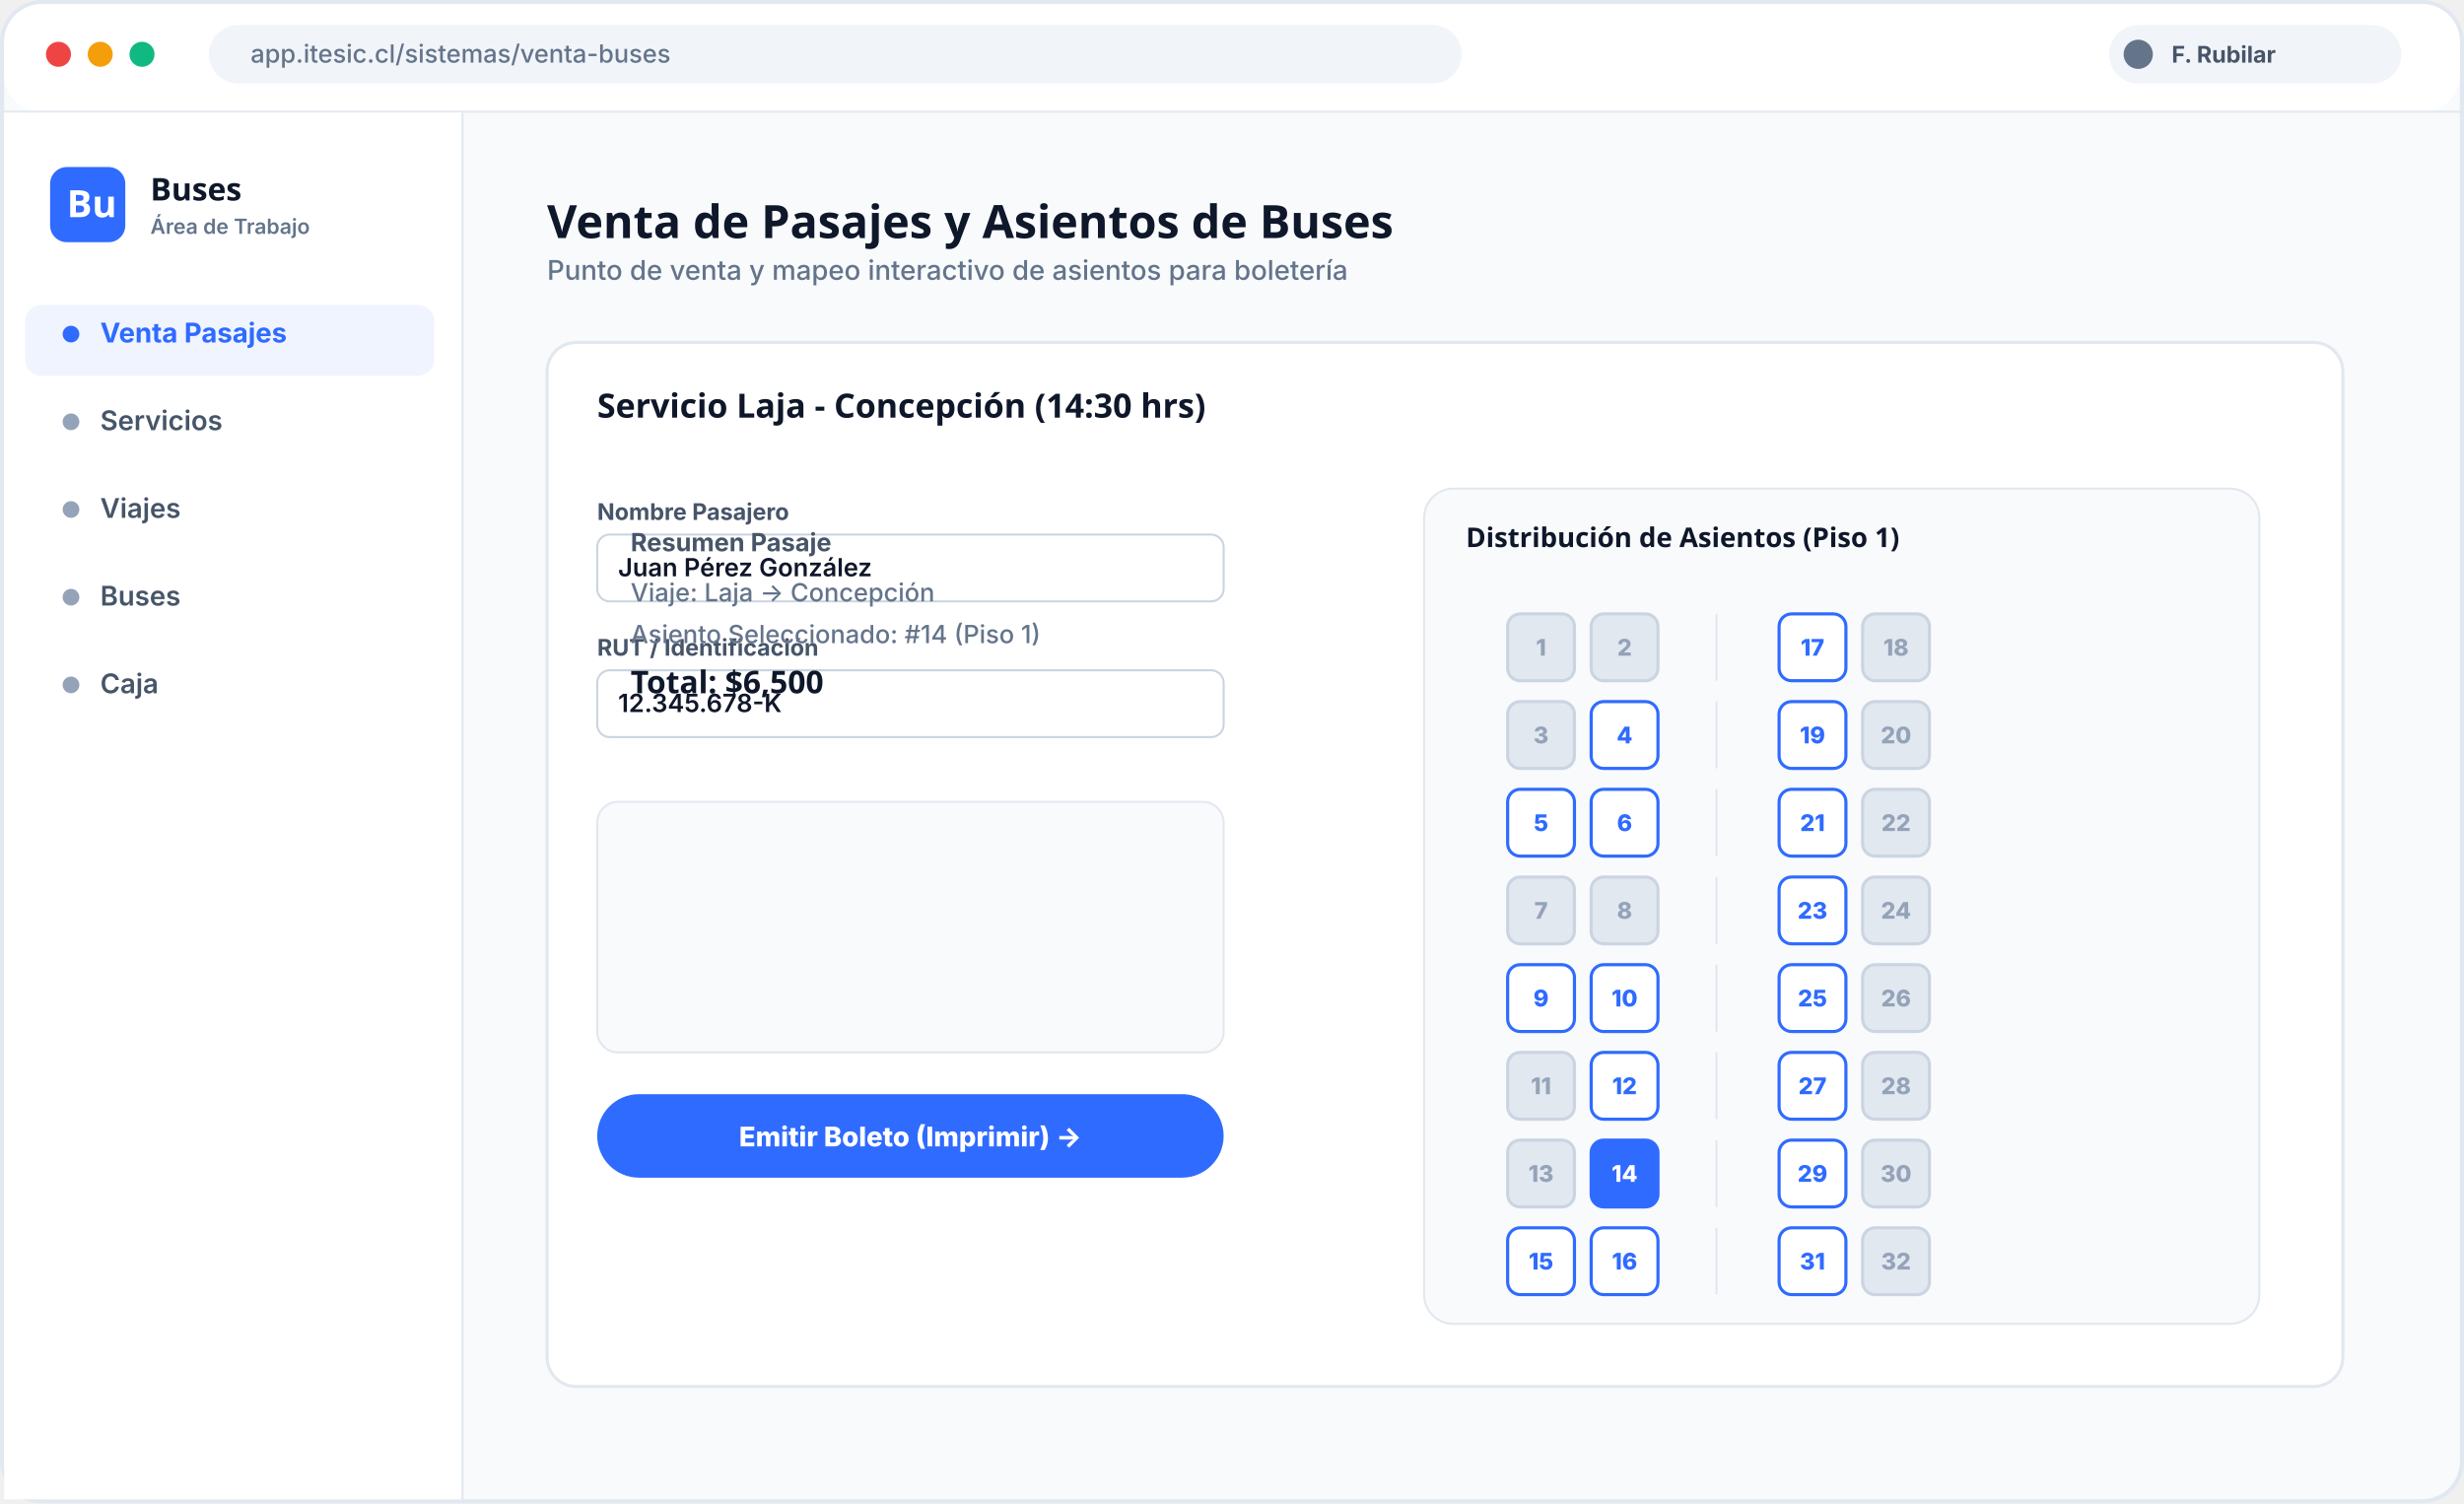
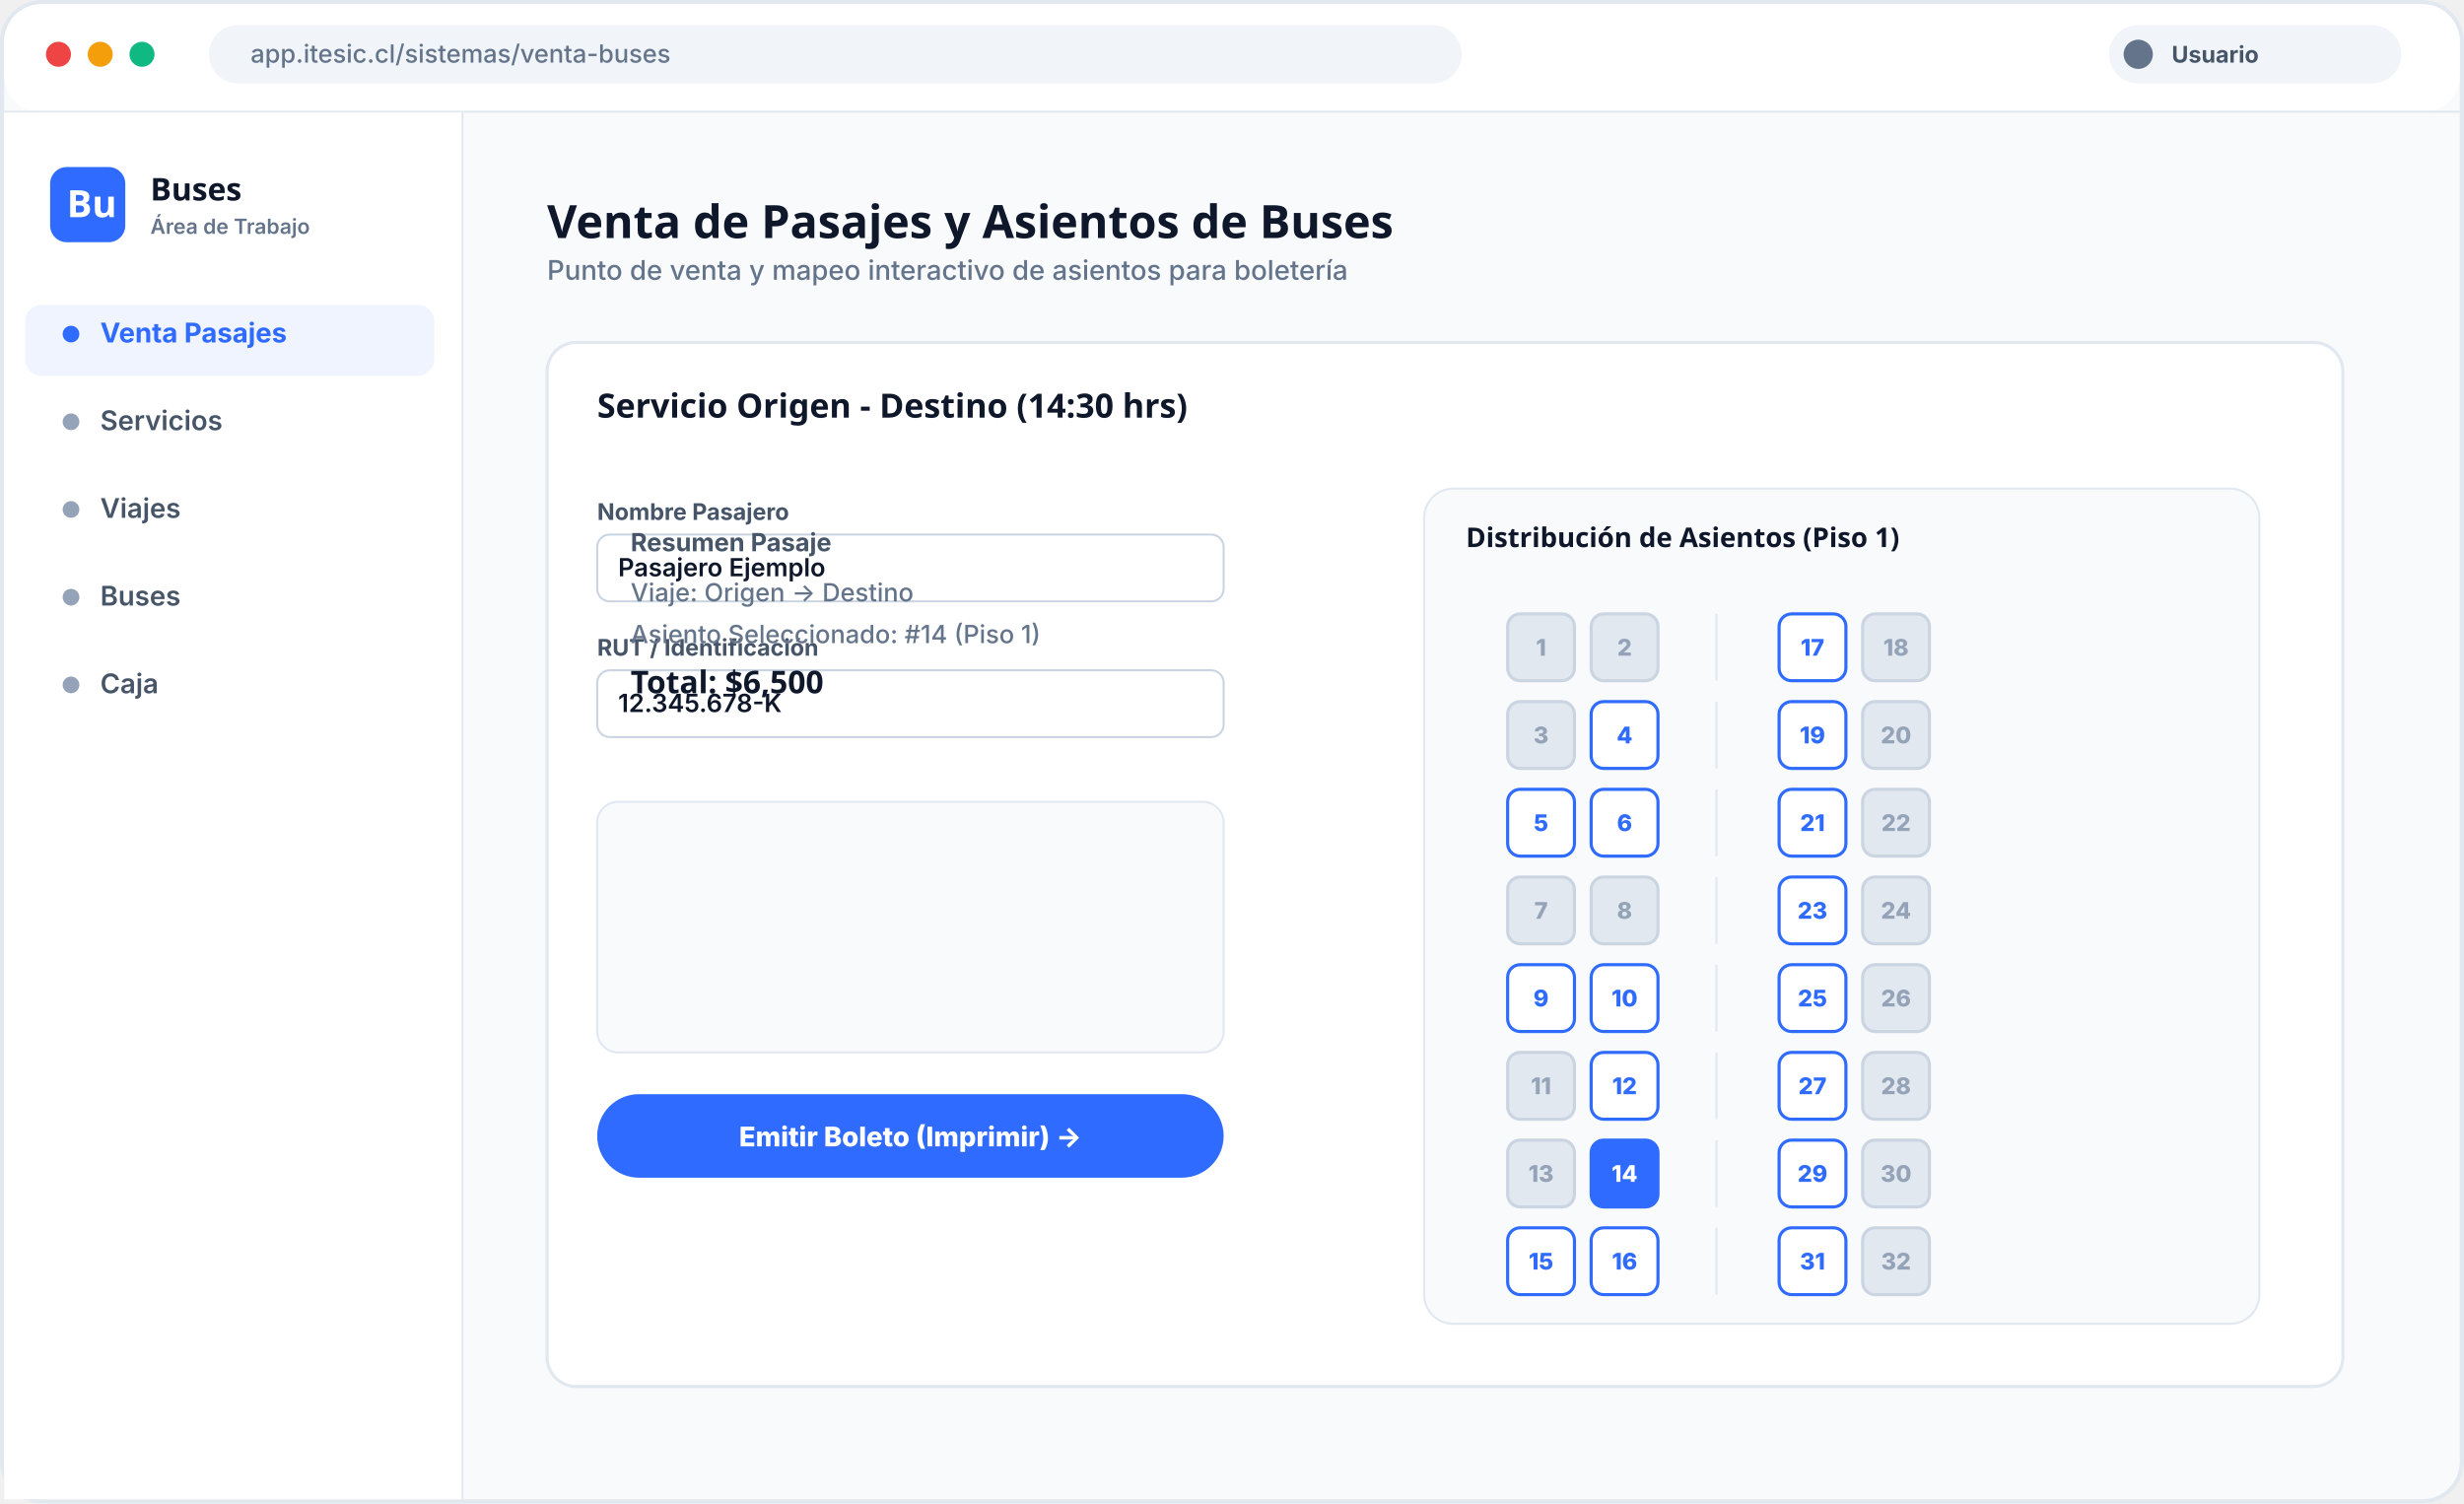
<svg xmlns="http://www.w3.org/2000/svg" width="1180" height="720" viewBox="0 0 1180 720" fill="none">
  <rect width="1180" height="720" rx="20" fill="#F3F5F9" />
  <rect x="1" y="1" width="1178" height="718" rx="19" fill="#F8FAFC" stroke="#E2E8F0" stroke-width="2" />
  <rect x="2" y="2" width="1176" height="52" rx="18" fill="#FFFFFF" />
  <rect x="2" y="53" width="1176" height="1" fill="#E2E8F0" />
  <circle cx="28" cy="26" r="6" fill="#EF4444" />
  <circle cx="48" cy="26" r="6" fill="#F59E0B" />
  <circle cx="68" cy="26" r="6" fill="#10B981" />
  <rect x="100" y="12" width="600" height="28" rx="14" fill="#F1F5F9" />
  <text x="120" y="30" fill="#64748B" font-family="Inter, sans-serif" font-size="12" font-weight="500">app.itesic.cl/sistemas/venta-buses</text>
  <rect x="1010" y="12" width="140" height="28" rx="14" fill="#F1F5F9" />
  <circle cx="1024" cy="26" r="7" fill="#64748B" />
-   <text x="1040" y="30" fill="#475569" font-family="Inter, sans-serif" font-size="11" font-weight="700">F. Rubilar</text>
+   <text x="1040" y="30" fill="#475569" font-family="Inter, sans-serif" font-size="11" font-weight="700">Usuario</text>
  <rect x="2" y="54" width="220" height="664" fill="#FFFFFF" />
  <rect x="221" y="54" width="1" height="664" fill="#E2E8F0" />
  <rect x="24" y="80" width="36" height="36" rx="8" fill="#2F6BFF" />
  <text x="32" y="104" fill="#FFFFFF" font-family="Sora, sans-serif" font-size="18" font-weight="900">Bu</text>
  <text x="72" y="96" fill="#0F172A" font-family="Sora, sans-serif" font-size="15" font-weight="800">Buses</text>
  <text x="72" y="112" fill="#64748B" font-family="Inter, sans-serif" font-size="10" font-weight="600">Área de Trabajo</text>
  <rect x="12" y="146" width="196" height="34" rx="8" fill="#2F6BFF12" />
  <circle cx="34" cy="160" r="4" fill="#2F6BFF" />
  <text x="48" y="164" fill="#2F6BFF" font-family="Inter, sans-serif" font-size="13" font-weight="700">Venta Pasajes</text>
  <circle cx="34" cy="202" r="4" fill="#94A3B8" />
  <text x="48" y="206" fill="#475569" font-family="Inter, sans-serif" font-size="13" font-weight="600">Servicios</text>
  <circle cx="34" cy="244" r="4" fill="#94A3B8" />
  <text x="48" y="248" fill="#475569" font-family="Inter, sans-serif" font-size="13" font-weight="600">Viajes</text>
  <circle cx="34" cy="286" r="4" fill="#94A3B8" />
  <text x="48" y="290" fill="#475569" font-family="Inter, sans-serif" font-size="13" font-weight="600">Buses</text>
  <circle cx="34" cy="328" r="4" fill="#94A3B8" />
  <text x="48" y="332" fill="#475569" font-family="Inter, sans-serif" font-size="13" font-weight="600">Caja</text>
  <g transform="translate(242, 74)">
    <text x="20" y="40" fill="#0F172A" font-family="Sora, sans-serif" font-size="22" font-weight="800">Venta de Pasajes y Asientos de Buses</text>
    <text x="20" y="60" fill="#64748B" font-family="Inter, sans-serif" font-size="13" font-weight="500">Punto de venta y mapeo interactivo de asientos para boletería</text>
    <g transform="translate(20, 90)">
      <rect x="0" y="0" width="860" height="500" rx="14" fill="#FFFFFF" stroke="#E2E8F0" stroke-width="1.5" />
-       <text x="24" y="36" fill="#0F172A" font-family="Sora, sans-serif" font-size="16" font-weight="800">Servicio Laja - Concepción (14:30 hrs)</text>
+       <text x="24" y="36" fill="#0F172A" font-family="Sora, sans-serif" font-size="16" font-weight="800">Servicio Origen - Destino (14:30 hrs)</text>
      <g transform="translate(24, 70)">
        <text x="0" y="15" fill="#475569" font-family="Inter, sans-serif" font-size="11" font-weight="700">Nombre Pasajero</text>
        <rect x="0" y="22" width="300" height="32" rx="6" fill="#FFFFFF" stroke="#CBD5E1" />
-         <text x="10" y="42" fill="#0F172A" font-family="Inter, sans-serif" font-size="12" font-weight="600">Juan Pérez González</text>
+         <text x="10" y="42" fill="#0F172A" font-family="Inter, sans-serif" font-size="12" font-weight="600">Pasajero Ejemplo</text>
        <text x="0" y="80" fill="#475569" font-family="Inter, sans-serif" font-size="11" font-weight="700">RUT / Identificación</text>
        <rect x="0" y="87" width="300" height="32" rx="6" fill="#FFFFFF" stroke="#CBD5E1" />
        <text x="10" y="107" fill="#0F172A" font-family="Inter, sans-serif" font-size="12" font-weight="600">12.345.678-K</text>
        <rect x="0" y="150" width="300" height="120" rx="10" fill="#F8FAFC" stroke="#E2E8F0" />
        <text x="16" y="30" fill="#475569" font-family="Inter, sans-serif" font-size="12" font-weight="700">Resumen Pasaje</text>
-         <text x="16" y="54" fill="#64748B" font-family="Inter, sans-serif" font-size="12" font-weight="500">Viaje: Laja → Concepción</text>
+         <text x="16" y="54" fill="#64748B" font-family="Inter, sans-serif" font-size="12" font-weight="500">Viaje: Origen → Destino</text>
        <text x="16" y="74" fill="#64748B" font-family="Inter, sans-serif" font-size="12" font-weight="500">Asiento Seleccionado: #14 (Piso 1)</text>
        <text x="16" y="98" fill="#0F172A" font-family="Sora, sans-serif" font-size="15" font-weight="800">Total: $6,500</text>
        <rect x="0" y="290" width="300" height="40" rx="20" fill="#2F6BFF" />
        <text x="150" y="315" fill="#FFFFFF" font-family="Inter, sans-serif" font-size="13" font-weight="800" text-anchor="middle">Emitir Boleto (Imprimir) →</text>
      </g>
      <g transform="translate(420, 70)">
        <rect x="0" y="0" width="400" height="400" rx="14" fill="#F8FAFC" stroke="#E2E8F0" />
        <text x="20" y="28" fill="#0F172A" font-family="Sora, sans-serif" font-size="13" font-weight="800">Distribución de Asientos (Piso 1)</text>
        <rect x="40" y="60" width="32" height="32" rx="6" fill="#E2E8F0" stroke="#CBD5E1" stroke-width="1.5" />
        <text x="56" y="80" fill="#94A3B8" font-family="Inter, sans-serif" font-size="11" font-weight="800" text-anchor="middle">1</text>
        <rect x="80" y="60" width="32" height="32" rx="6" fill="#E2E8F0" stroke="#CBD5E1" stroke-width="1.5" />
        <text x="96" y="80" fill="#94A3B8" font-family="Inter, sans-serif" font-size="11" font-weight="800" text-anchor="middle">2</text>
        <line x1="140" y1="60" x2="140" y2="92" stroke="#E2E8F0" stroke-width="1" />
        <rect x="170" y="60" width="32" height="32" rx="6" fill="#FFFFFF" stroke="#2F6BFF" stroke-width="1.5" />
        <text x="186" y="80" fill="#2F6BFF" font-family="Inter, sans-serif" font-size="11" font-weight="800" text-anchor="middle">17</text>
        <rect x="210" y="60" width="32" height="32" rx="6" fill="#E2E8F0" stroke="#CBD5E1" stroke-width="1.5" />
        <text x="226" y="80" fill="#94A3B8" font-family="Inter, sans-serif" font-size="11" font-weight="800" text-anchor="middle">18</text>
        <rect x="40" y="102" width="32" height="32" rx="6" fill="#E2E8F0" stroke="#CBD5E1" stroke-width="1.5" />
        <text x="56" y="122" fill="#94A3B8" font-family="Inter, sans-serif" font-size="11" font-weight="800" text-anchor="middle">3</text>
        <rect x="80" y="102" width="32" height="32" rx="6" fill="#FFFFFF" stroke="#2F6BFF" stroke-width="1.5" />
        <text x="96" y="122" fill="#2F6BFF" font-family="Inter, sans-serif" font-size="11" font-weight="800" text-anchor="middle">4</text>
        <line x1="140" y1="102" x2="140" y2="134" stroke="#E2E8F0" stroke-width="1" />
        <rect x="170" y="102" width="32" height="32" rx="6" fill="#FFFFFF" stroke="#2F6BFF" stroke-width="1.5" />
        <text x="186" y="122" fill="#2F6BFF" font-family="Inter, sans-serif" font-size="11" font-weight="800" text-anchor="middle">19</text>
        <rect x="210" y="102" width="32" height="32" rx="6" fill="#E2E8F0" stroke="#CBD5E1" stroke-width="1.5" />
        <text x="226" y="122" fill="#94A3B8" font-family="Inter, sans-serif" font-size="11" font-weight="800" text-anchor="middle">20</text>
        <rect x="40" y="144" width="32" height="32" rx="6" fill="#FFFFFF" stroke="#2F6BFF" stroke-width="1.5" />
        <text x="56" y="164" fill="#2F6BFF" font-family="Inter, sans-serif" font-size="11" font-weight="800" text-anchor="middle">5</text>
        <rect x="80" y="144" width="32" height="32" rx="6" fill="#FFFFFF" stroke="#2F6BFF" stroke-width="1.5" />
        <text x="96" y="164" fill="#2F6BFF" font-family="Inter, sans-serif" font-size="11" font-weight="800" text-anchor="middle">6</text>
        <line x1="140" y1="144" x2="140" y2="176" stroke="#E2E8F0" stroke-width="1" />
        <rect x="170" y="144" width="32" height="32" rx="6" fill="#FFFFFF" stroke="#2F6BFF" stroke-width="1.5" />
        <text x="186" y="164" fill="#2F6BFF" font-family="Inter, sans-serif" font-size="11" font-weight="800" text-anchor="middle">21</text>
        <rect x="210" y="144" width="32" height="32" rx="6" fill="#E2E8F0" stroke="#CBD5E1" stroke-width="1.5" />
        <text x="226" y="164" fill="#94A3B8" font-family="Inter, sans-serif" font-size="11" font-weight="800" text-anchor="middle">22</text>
        <rect x="40" y="186" width="32" height="32" rx="6" fill="#E2E8F0" stroke="#CBD5E1" stroke-width="1.5" />
        <text x="56" y="206" fill="#94A3B8" font-family="Inter, sans-serif" font-size="11" font-weight="800" text-anchor="middle">7</text>
        <rect x="80" y="186" width="32" height="32" rx="6" fill="#E2E8F0" stroke="#CBD5E1" stroke-width="1.5" />
        <text x="96" y="206" fill="#94A3B8" font-family="Inter, sans-serif" font-size="11" font-weight="800" text-anchor="middle">8</text>
        <line x1="140" y1="186" x2="140" y2="218" stroke="#E2E8F0" stroke-width="1" />
        <rect x="170" y="186" width="32" height="32" rx="6" fill="#FFFFFF" stroke="#2F6BFF" stroke-width="1.5" />
        <text x="186" y="206" fill="#2F6BFF" font-family="Inter, sans-serif" font-size="11" font-weight="800" text-anchor="middle">23</text>
        <rect x="210" y="186" width="32" height="32" rx="6" fill="#E2E8F0" stroke="#CBD5E1" stroke-width="1.5" />
        <text x="226" y="206" fill="#94A3B8" font-family="Inter, sans-serif" font-size="11" font-weight="800" text-anchor="middle">24</text>
        <rect x="40" y="228" width="32" height="32" rx="6" fill="#FFFFFF" stroke="#2F6BFF" stroke-width="1.5" />
        <text x="56" y="248" fill="#2F6BFF" font-family="Inter, sans-serif" font-size="11" font-weight="800" text-anchor="middle">9</text>
        <rect x="80" y="228" width="32" height="32" rx="6" fill="#FFFFFF" stroke="#2F6BFF" stroke-width="1.5" />
        <text x="96" y="248" fill="#2F6BFF" font-family="Inter, sans-serif" font-size="11" font-weight="800" text-anchor="middle">10</text>
        <line x1="140" y1="228" x2="140" y2="260" stroke="#E2E8F0" stroke-width="1" />
        <rect x="170" y="228" width="32" height="32" rx="6" fill="#FFFFFF" stroke="#2F6BFF" stroke-width="1.5" />
        <text x="186" y="248" fill="#2F6BFF" font-family="Inter, sans-serif" font-size="11" font-weight="800" text-anchor="middle">25</text>
        <rect x="210" y="228" width="32" height="32" rx="6" fill="#E2E8F0" stroke="#CBD5E1" stroke-width="1.5" />
        <text x="226" y="248" fill="#94A3B8" font-family="Inter, sans-serif" font-size="11" font-weight="800" text-anchor="middle">26</text>
        <rect x="40" y="270" width="32" height="32" rx="6" fill="#E2E8F0" stroke="#CBD5E1" stroke-width="1.5" />
        <text x="56" y="290" fill="#94A3B8" font-family="Inter, sans-serif" font-size="11" font-weight="800" text-anchor="middle">11</text>
        <rect x="80" y="270" width="32" height="32" rx="6" fill="#FFFFFF" stroke="#2F6BFF" stroke-width="1.5" />
        <text x="96" y="290" fill="#2F6BFF" font-family="Inter, sans-serif" font-size="11" font-weight="800" text-anchor="middle">12</text>
        <line x1="140" y1="270" x2="140" y2="302" stroke="#E2E8F0" stroke-width="1" />
        <rect x="170" y="270" width="32" height="32" rx="6" fill="#FFFFFF" stroke="#2F6BFF" stroke-width="1.5" />
        <text x="186" y="290" fill="#2F6BFF" font-family="Inter, sans-serif" font-size="11" font-weight="800" text-anchor="middle">27</text>
        <rect x="210" y="270" width="32" height="32" rx="6" fill="#E2E8F0" stroke="#CBD5E1" stroke-width="1.5" />
        <text x="226" y="290" fill="#94A3B8" font-family="Inter, sans-serif" font-size="11" font-weight="800" text-anchor="middle">28</text>
        <rect x="40" y="312" width="32" height="32" rx="6" fill="#E2E8F0" stroke="#CBD5E1" stroke-width="1.5" />
        <text x="56" y="332" fill="#94A3B8" font-family="Inter, sans-serif" font-size="11" font-weight="800" text-anchor="middle">13</text>
        <rect x="80" y="312" width="32" height="32" rx="6" fill="#2F6BFF" stroke="#2F6BFF" stroke-width="1.5" />
        <text x="96" y="332" fill="#FFFFFF" font-family="Inter, sans-serif" font-size="11" font-weight="800" text-anchor="middle">14</text>
        <line x1="140" y1="312" x2="140" y2="344" stroke="#E2E8F0" stroke-width="1" />
        <rect x="170" y="312" width="32" height="32" rx="6" fill="#FFFFFF" stroke="#2F6BFF" stroke-width="1.5" />
        <text x="186" y="332" fill="#2F6BFF" font-family="Inter, sans-serif" font-size="11" font-weight="800" text-anchor="middle">29</text>
        <rect x="210" y="312" width="32" height="32" rx="6" fill="#E2E8F0" stroke="#CBD5E1" stroke-width="1.5" />
        <text x="226" y="332" fill="#94A3B8" font-family="Inter, sans-serif" font-size="11" font-weight="800" text-anchor="middle">30</text>
        <rect x="40" y="354" width="32" height="32" rx="6" fill="#FFFFFF" stroke="#2F6BFF" stroke-width="1.5" />
        <text x="56" y="374" fill="#2F6BFF" font-family="Inter, sans-serif" font-size="11" font-weight="800" text-anchor="middle">15</text>
        <rect x="80" y="354" width="32" height="32" rx="6" fill="#FFFFFF" stroke="#2F6BFF" stroke-width="1.5" />
        <text x="96" y="374" fill="#2F6BFF" font-family="Inter, sans-serif" font-size="11" font-weight="800" text-anchor="middle">16</text>
        <line x1="140" y1="354" x2="140" y2="386" stroke="#E2E8F0" stroke-width="1" />
        <rect x="170" y="354" width="32" height="32" rx="6" fill="#FFFFFF" stroke="#2F6BFF" stroke-width="1.5" />
        <text x="186" y="374" fill="#2F6BFF" font-family="Inter, sans-serif" font-size="11" font-weight="800" text-anchor="middle">31</text>
        <rect x="210" y="354" width="32" height="32" rx="6" fill="#E2E8F0" stroke="#CBD5E1" stroke-width="1.5" />
        <text x="226" y="374" fill="#94A3B8" font-family="Inter, sans-serif" font-size="11" font-weight="800" text-anchor="middle">32</text>
      </g>
    </g>
  </g>
</svg>
